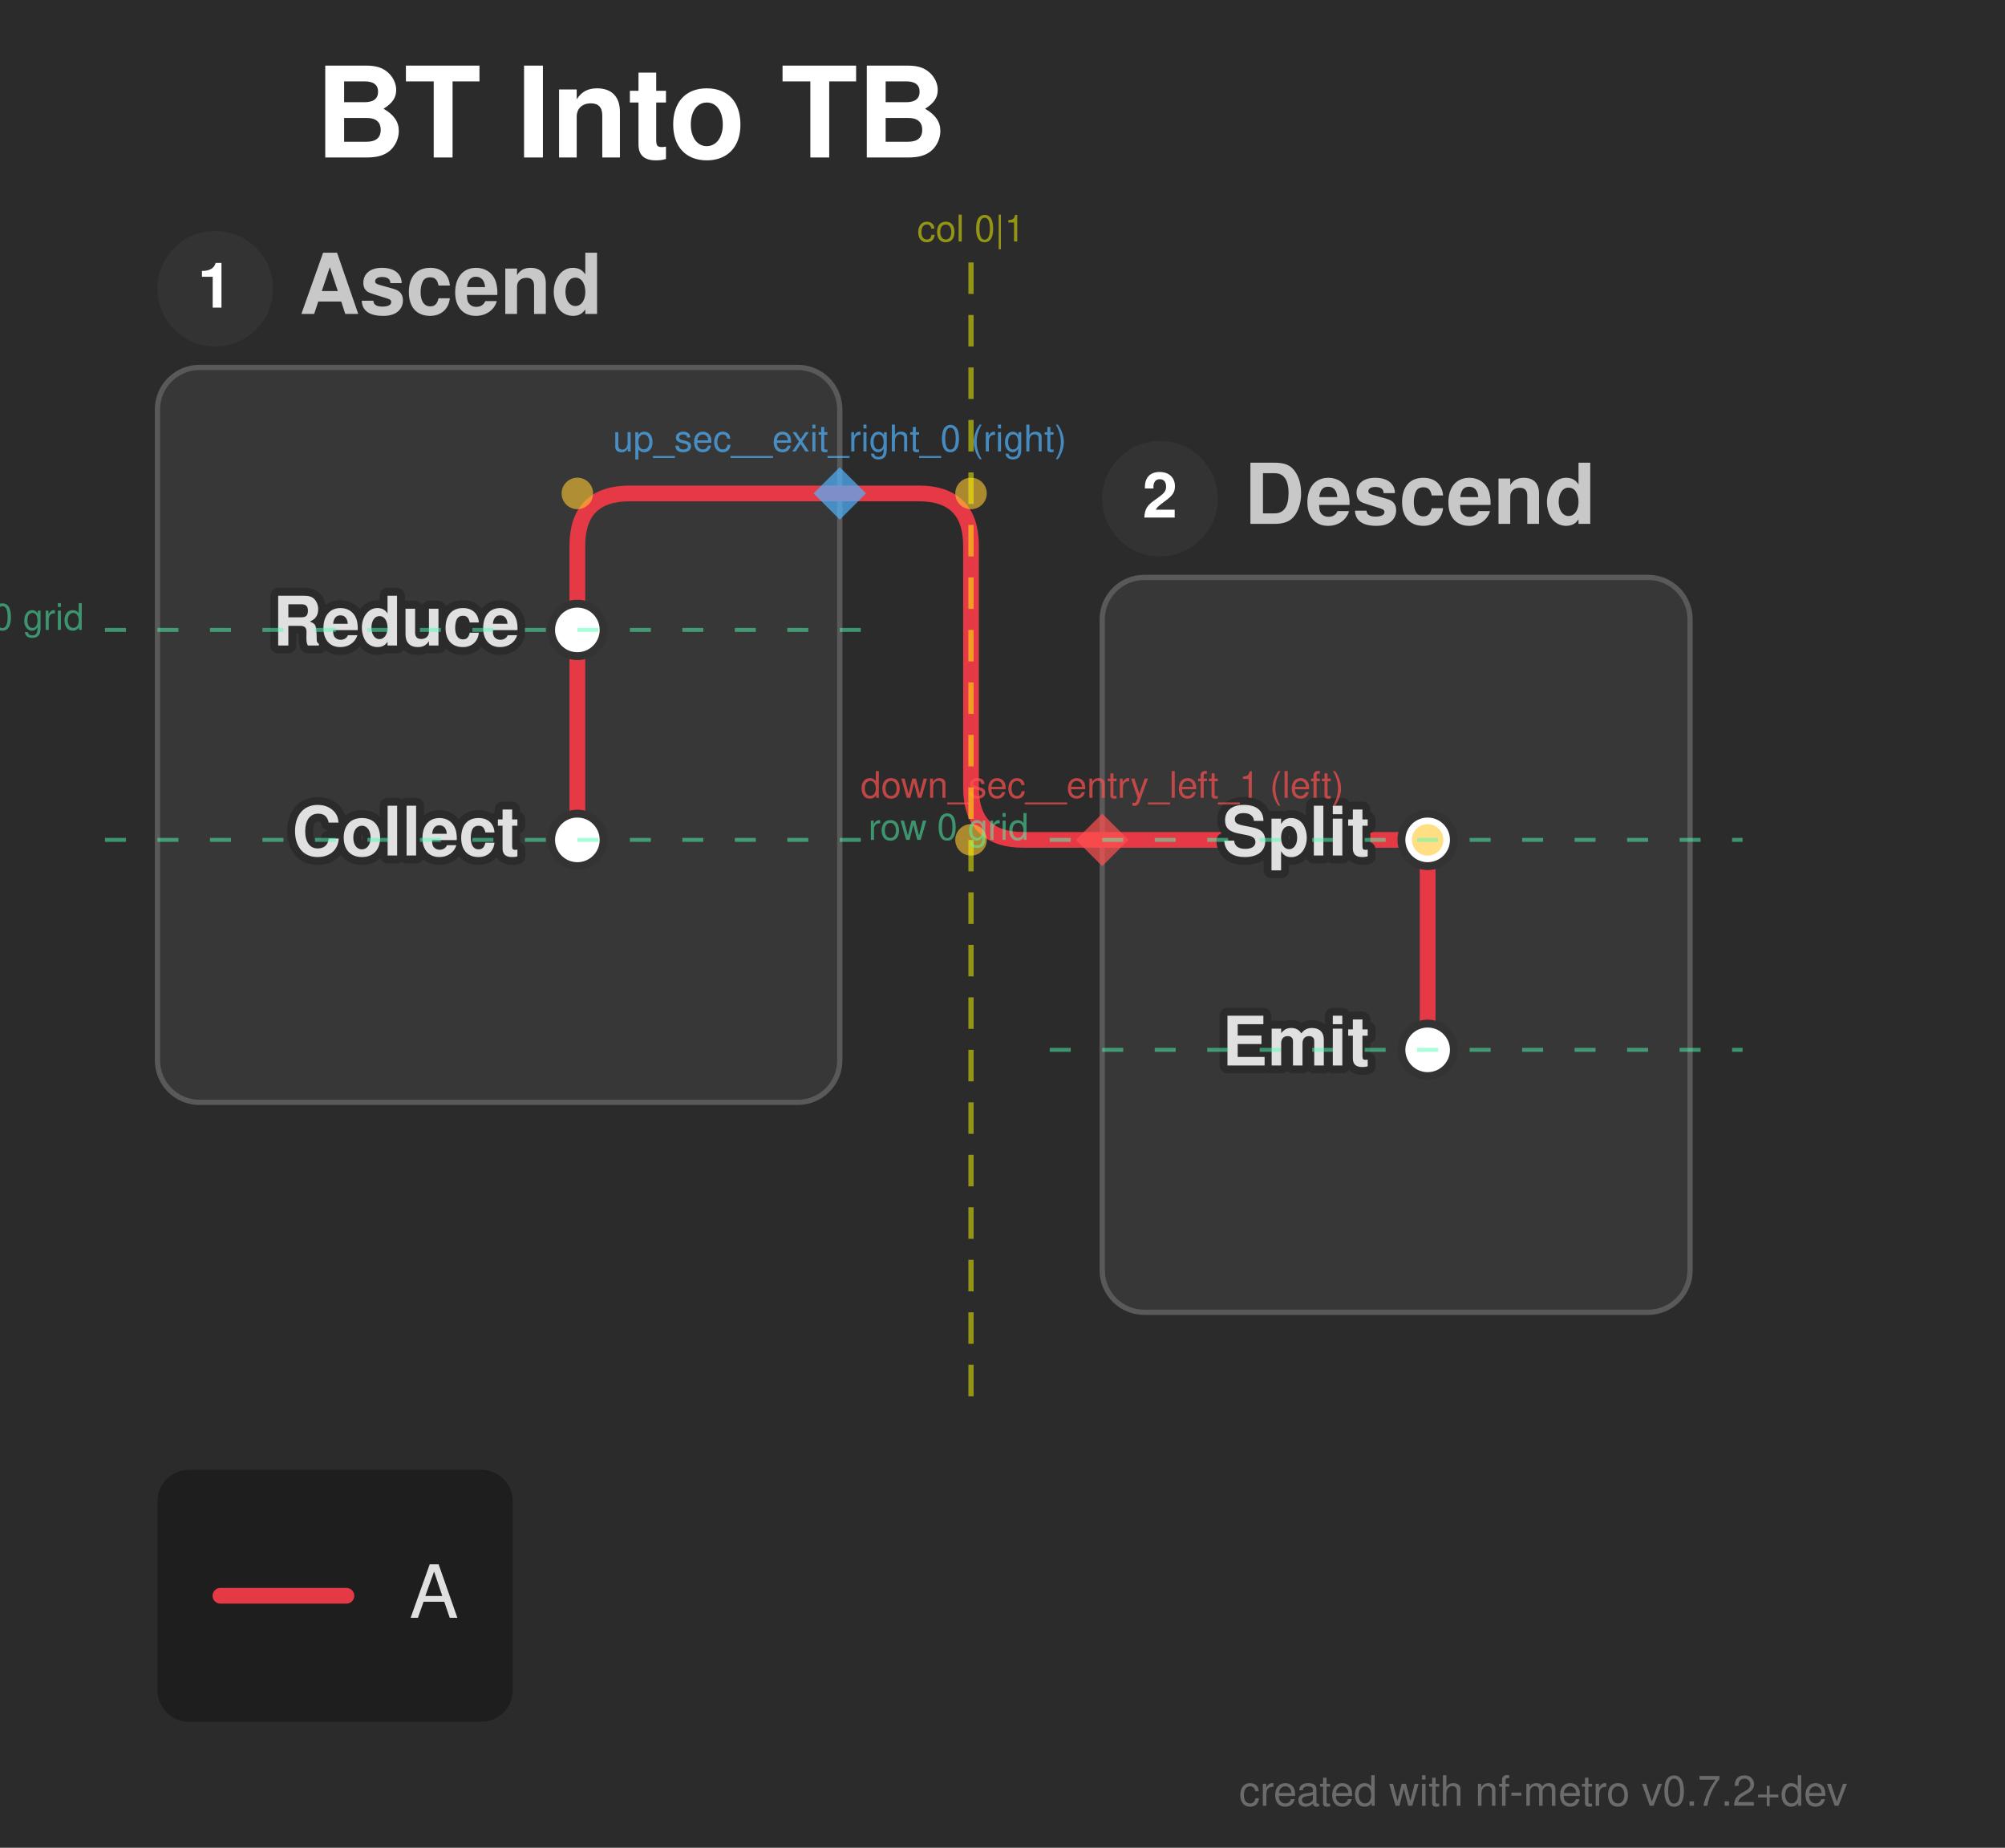
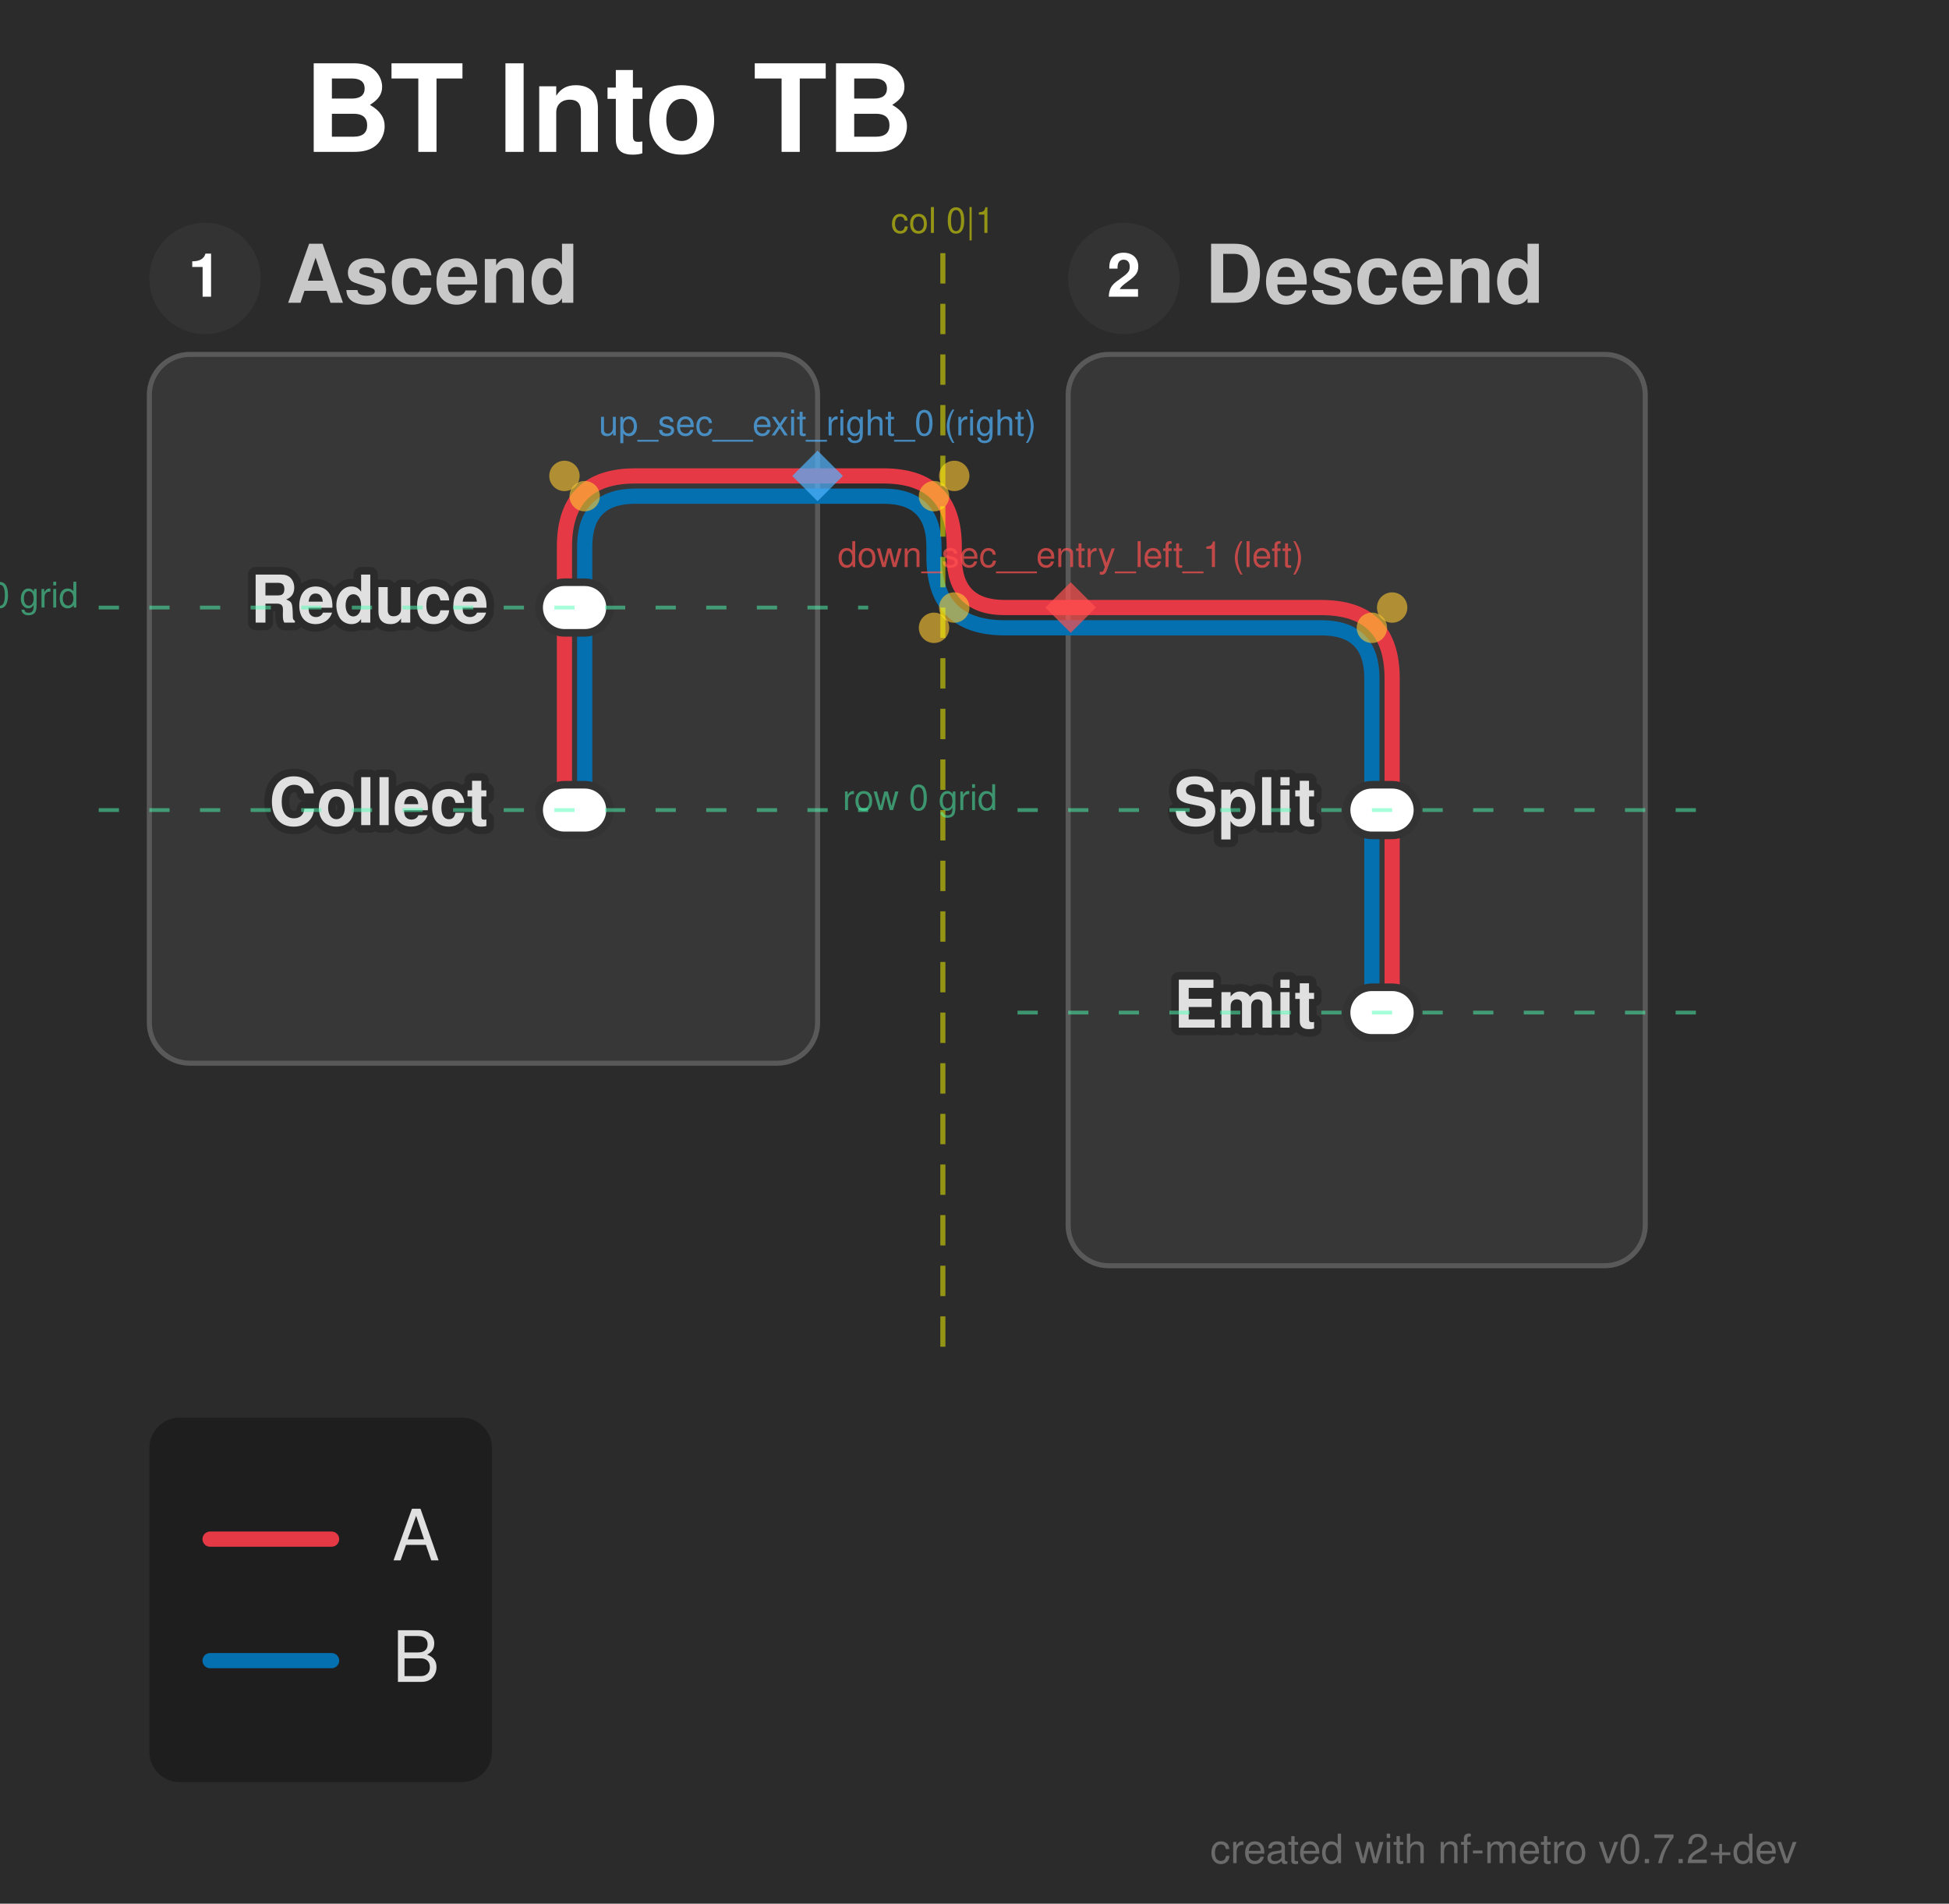
- <svg xmlns="http://www.w3.org/2000/svg" width="382" height="352" viewBox="0 0 382 352">
+ <svg xmlns="http://www.w3.org/2000/svg" width="385" height="376" viewBox="0 0 385 376">
  <defs>
</defs>
  <style>.nf-metro-bg { fill: var(--nfm-bg, #2b2b2b); }
.nf-metro-title { fill: var(--nfm-title-color, #ffffff); }
.nf-metro-station-label { fill: var(--nfm-label-color, #e0e0e0); }
.nf-metro-section-box { fill: var(--nfm-section-fill, #373737); stroke: var(--nfm-section-stroke, #595959); }
.nf-metro-section-label { fill: var(--nfm-section-label-color, #c8c8c8); }
.nf-metro-group-label { fill: var(--nfm-section-label-color, #c8c8c8); }
.nf-metro-group-underline { stroke: var(--nfm-section-label-color, #c8c8c8); }
.nf-metro-legend-bg { fill: var(--nfm-legend-bg, rgba(0, 0, 0, 0.3)); }
.nf-metro-legend-text { fill: var(--nfm-legend-text-color, #e0e0e0); }</style>
-   <rect x="0" y="0" width="382" height="352" fill="#2b2b2b" class="nf-metro-bg" />
+   <rect x="0" y="0" width="385" height="376" fill="#2b2b2b" class="nf-metro-bg" />
  <text x="60.0" y="30.0" font-size="24.0" fill="#ffffff" font-family="'Helvetica Neue', Helvetica, Arial, sans-serif" font-weight="bold" class="nf-metro-title">BT Into TB</text>
-   <rect x="30.0" y="70.0" width="130.0" height="140.0" rx="8" ry="8" fill="#373737" stroke="#595959" stroke-width="1.0" class="nf-metro-section-box" data-section-id="up_sec" data-section-lines="a" />
-   <circle cx="41.0" cy="55.0" r="11" fill="#333333" class="nf-metro-section-num-circle" data-section-id="up_sec" />
-   <text x="41.0" y="55.0" font-size="12" fill="#ffffff" font-family="'Helvetica Neue', Helvetica, Arial, sans-serif" font-weight="bold" text-anchor="middle" dy="0.3em" data-section-id="up_sec">1</text>
-   <text x="57.0" y="55.0" font-size="16.0" fill="#c8c8c8" font-family="'Helvetica Neue', Helvetica, Arial, sans-serif" font-weight="bold" dy="0.3em" class="nf-metro-section-label" data-section-id="up_sec">Ascend</text>
-   <rect x="210.0" y="110.0" width="112.0" height="140.0" rx="8" ry="8" fill="#373737" stroke="#595959" stroke-width="1.0" class="nf-metro-section-box" data-section-id="down_sec" data-section-lines="a" />
-   <circle cx="221.0" cy="95.0" r="11" fill="#333333" class="nf-metro-section-num-circle" data-section-id="down_sec" />
-   <text x="221.0" y="95.0" font-size="12" fill="#ffffff" font-family="'Helvetica Neue', Helvetica, Arial, sans-serif" font-weight="bold" text-anchor="middle" dy="0.3em" data-section-id="down_sec">2</text>
-   <text x="237.0" y="95.0" font-size="16.0" fill="#c8c8c8" font-family="'Helvetica Neue', Helvetica, Arial, sans-serif" font-weight="bold" dy="0.3em" class="nf-metro-section-label" data-section-id="down_sec">Descend</text>
-   <path d="M110.0,160.0 L110.0,120.0" stroke="#e63946" stroke-width="3.0" stroke-linecap="round" class="metro-line-a" data-line-id="a" />
-   <path d="M272.0,160.0 L272.0,200.0" stroke="#e63946" stroke-width="3.0" stroke-linecap="round" class="metro-line-a" data-line-id="a" />
-   <path d="M110.0,120.0 L110.0,104.0 Q110.0,94.0,120.0,94.0 L160.0,94.0" stroke="#e63946" stroke-width="3.0" fill="none" stroke-linecap="round" stroke-linejoin="round" class="metro-line-a" data-line-id="a" />
-   <path d="M210.0,160.0 L272.0,160.0 L272.0,160.0" stroke="#e63946" stroke-width="3.0" fill="none" stroke-linecap="round" stroke-linejoin="round" class="metro-line-a" data-line-id="a" />
-   <path d="M160.0,94.0 L175.0,94.0 Q185.0,94.0,185.0,104.0 L185.0,150.0 Q185.0,160.0,195.0,160.0 L210.0,160.0" stroke="#e63946" stroke-width="3.0" fill="none" stroke-linecap="round" stroke-linejoin="round" class="metro-line-a" data-line-id="a" />
-   <rect x="105.0" y="155.0" width="10.0" height="10.0" rx="5.0" ry="5.0" fill="#ffffff" stroke="#333333" stroke-width="1.5" class="nf-metro-station" data-station-id="u1" data-station-lines="a" data-station-label="Collect" data-section-id="up_sec" data-section-name="Ascend" />
-   <rect x="105.0" y="115.0" width="10.0" height="10.0" rx="5.0" ry="5.0" fill="#ffffff" stroke="#333333" stroke-width="1.5" class="nf-metro-station" data-station-id="u2" data-station-lines="a" data-station-label="Reduce" data-section-id="up_sec" data-section-name="Ascend" />
-   <rect x="267.0" y="155.0" width="10.0" height="10.0" rx="5.0" ry="5.0" fill="#ffffff" stroke="#333333" stroke-width="1.5" class="nf-metro-station" data-station-id="d1" data-station-lines="a" data-station-label="Split" data-section-id="down_sec" data-section-name="Descend" />
-   <rect x="267.0" y="195.0" width="10.0" height="10.0" rx="5.0" ry="5.0" fill="#ffffff" stroke="#333333" stroke-width="1.5" class="nf-metro-station" data-station-id="d2" data-station-lines="a" data-station-label="Emit" data-section-id="down_sec" data-section-name="Descend" />
-   <text x="99.0" y="160.0" font-size="13.0" fill="#2b2b2b" stroke="#2b2b2b" stroke-width="3.0" stroke-linejoin="round" font-family="'Helvetica Neue', Helvetica, Arial, sans-serif" font-weight="bold" aria-hidden="true" text-anchor="end" dominant-baseline="central">Collect</text>
-   <text x="99.0" y="160.0" font-size="13.0" fill="#e0e0e0" font-family="'Helvetica Neue', Helvetica, Arial, sans-serif" font-weight="bold" text-anchor="end" dominant-baseline="central" data-station-id="u1" class="nf-metro-station-label">Collect</text>
-   <text x="261.0" y="160.0" font-size="13.0" fill="#2b2b2b" stroke="#2b2b2b" stroke-width="3.0" stroke-linejoin="round" font-family="'Helvetica Neue', Helvetica, Arial, sans-serif" font-weight="bold" aria-hidden="true" text-anchor="end" dominant-baseline="central">Split</text>
-   <text x="261.0" y="160.0" font-size="13.0" fill="#e0e0e0" font-family="'Helvetica Neue', Helvetica, Arial, sans-serif" font-weight="bold" text-anchor="end" dominant-baseline="central" data-station-id="d1" class="nf-metro-station-label">Split</text>
-   <text x="99.0" y="120.0" font-size="13.0" fill="#2b2b2b" stroke="#2b2b2b" stroke-width="3.0" stroke-linejoin="round" font-family="'Helvetica Neue', Helvetica, Arial, sans-serif" font-weight="bold" aria-hidden="true" text-anchor="end" dominant-baseline="central">Reduce</text>
-   <text x="99.0" y="120.0" font-size="13.0" fill="#e0e0e0" font-family="'Helvetica Neue', Helvetica, Arial, sans-serif" font-weight="bold" text-anchor="end" dominant-baseline="central" data-station-id="u2" class="nf-metro-station-label">Reduce</text>
-   <text x="261.0" y="200.0" font-size="13.0" fill="#2b2b2b" stroke="#2b2b2b" stroke-width="3.0" stroke-linejoin="round" font-family="'Helvetica Neue', Helvetica, Arial, sans-serif" font-weight="bold" aria-hidden="true" text-anchor="end" dominant-baseline="central">Emit</text>
-   <text x="261.0" y="200.0" font-size="13.0" fill="#e0e0e0" font-family="'Helvetica Neue', Helvetica, Arial, sans-serif" font-weight="bold" text-anchor="end" dominant-baseline="central" data-station-id="d2" class="nf-metro-station-label">Emit</text>
-   <circle cx="110.0" cy="94.0" r="3.0" fill="rgba(255, 200, 50, 0.6)" />
-   <circle cx="272.0" cy="160.0" r="3.0" fill="rgba(255, 200, 50, 0.6)" />
-   <circle cx="185.0" cy="94.0" r="3.0" fill="rgba(255, 200, 50, 0.6)" />
-   <circle cx="185.0" cy="160.0" r="3.0" fill="rgba(255, 200, 50, 0.6)" />
-   <path d="M160.0,89.0 L165.0,94.0 L160.0,99.0 L155.0,94.0 Z" fill="rgba(80, 180, 255, 0.7)" stroke="none" />
-   <text x="160.0" y="86.0" font-size="7" fill="rgba(80, 180, 255, 0.7)" font-family="'Helvetica Neue', Helvetica, Arial, sans-serif" text-anchor="middle" dominant-baseline="auto">up_sec__exit_right_0 (right)</text>
-   <path d="M210.0,155.0 L215.0,160.0 L210.0,165.0 L205.0,160.0 Z" fill="rgba(255, 80, 80, 0.7)" stroke="none" />
-   <text x="210.0" y="152.0" font-size="7" fill="rgba(255, 80, 80, 0.7)" font-family="'Helvetica Neue', Helvetica, Arial, sans-serif" text-anchor="middle" dominant-baseline="auto">down_sec__entry_left_1 (left)</text>
-   <path d="M185.0,50.0 L185.0,270.0" stroke="rgba(255, 255, 0, 0.5)" stroke-width="1" stroke-dasharray="6,4" />
-   <text x="185.0" y="46.0" font-size="7" fill="rgba(255, 255, 0, 0.5)" font-family="'Helvetica Neue', Helvetica, Arial, sans-serif" text-anchor="middle">col 0|1</text>
-   <path d="M20.0,120.0 L170.0,120.0" stroke="rgba(80, 255, 180, 0.5)" stroke-width="0.75" stroke-dasharray="4,6" />
-   <text x="16.0" y="120.0" font-size="7" fill="rgba(80, 255, 180, 0.5)" font-family="'Helvetica Neue', Helvetica, Arial, sans-serif" text-anchor="end">row 0 grid</text>
-   <path d="M20.0,160.0 L170.0,160.0" stroke="rgba(80, 255, 180, 0.5)" stroke-width="0.75" stroke-dasharray="4,6" />
-   <path d="M200.0,160.0 L332.0,160.0" stroke="rgba(80, 255, 180, 0.5)" stroke-width="0.75" stroke-dasharray="4,6" />
-   <text x="196.0" y="160.0" font-size="7" fill="rgba(80, 255, 180, 0.5)" font-family="'Helvetica Neue', Helvetica, Arial, sans-serif" text-anchor="end">row 0 grid</text>
-   <path d="M200.0,200.0 L332.0,200.0" stroke="rgba(80, 255, 180, 0.5)" stroke-width="0.75" stroke-dasharray="4,6" />
-   <rect x="30.0" y="280.0" width="67.7" height="48.0" rx="6" ry="6" fill="rgba(0, 0, 0, 0.3)" class="nf-metro-legend-bg" />
-   <path d="M42.0,304.0 L66.0,304.0" stroke="#e63946" stroke-width="3.0" stroke-linecap="round" />
-   <text x="78.0" y="304.0" font-size="14.0" fill="#e0e0e0" font-family="'Helvetica Neue', Helvetica, Arial, sans-serif" dy="0.3em" class="nf-metro-legend-text">A</text>
-   <text x="352.0" y="344.0" font-size="8" fill="rgba(150, 150, 150, 0.6)" font-family="'Helvetica Neue', Helvetica, Arial, sans-serif" text-anchor="end">created with nf-metro v0.7.2+dev</text>
+   <rect x="29.5" y="70.0" width="132.0" height="140.0" rx="8" ry="8" fill="#373737" stroke="#595959" stroke-width="1.0" class="nf-metro-section-box" data-section-id="up_sec" data-section-lines="a,b" />
+   <circle cx="40.5" cy="55.0" r="11" fill="#333333" class="nf-metro-section-num-circle" data-section-id="up_sec" />
+   <text x="40.5" y="55.0" font-size="12" fill="#ffffff" font-family="'Helvetica Neue', Helvetica, Arial, sans-serif" font-weight="bold" text-anchor="middle" dy="0.3em" data-section-id="up_sec">1</text>
+   <text x="56.5" y="55.0" font-size="16.0" fill="#c8c8c8" font-family="'Helvetica Neue', Helvetica, Arial, sans-serif" font-weight="bold" dy="0.3em" class="nf-metro-section-label" data-section-id="up_sec">Ascend</text>
+   <rect x="211.0" y="70.0" width="114.0" height="180.0" rx="8" ry="8" fill="#373737" stroke="#595959" stroke-width="1.0" class="nf-metro-section-box" data-section-id="down_sec" data-section-lines="a,b" />
+   <circle cx="222.0" cy="55.0" r="11" fill="#333333" class="nf-metro-section-num-circle" data-section-id="down_sec" />
+   <text x="222.0" y="55.0" font-size="12" fill="#ffffff" font-family="'Helvetica Neue', Helvetica, Arial, sans-serif" font-weight="bold" text-anchor="middle" dy="0.3em" data-section-id="down_sec">2</text>
+   <text x="238.0" y="55.0" font-size="16.0" fill="#c8c8c8" font-family="'Helvetica Neue', Helvetica, Arial, sans-serif" font-weight="bold" dy="0.3em" class="nf-metro-section-label" data-section-id="down_sec">Descend</text>
+   <path d="M115.5,160.0 L115.5,120.0" stroke="#0570b0" stroke-width="3.0" stroke-linecap="round" class="metro-line-b" data-line-id="b" />
+   <path d="M271.0,160.0 L271.0,200.0" stroke="#0570b0" stroke-width="3.0" stroke-linecap="round" class="metro-line-b" data-line-id="b" />
+   <path d="M115.5,120.0 L115.5,108.0 Q115.5,98.0,125.5,98.0 L161.5,98.0" stroke="#0570b0" stroke-width="3.0" fill="none" stroke-linecap="round" stroke-linejoin="round" class="metro-line-b" data-line-id="b" />
+   <path d="M211.5,124.0 L261.0,124.0 Q271.0,124.0,271.0,134.0 L271.0,160.0" stroke="#0570b0" stroke-width="3.0" fill="none" stroke-linecap="round" stroke-linejoin="round" class="metro-line-b" data-line-id="b" />
+   <path d="M161.5,98.0 L174.5,98.0 Q184.5,98.0,184.5,108.0 L184.5,110.0 Q184.5,124.0,198.5,124.0 L211.5,124.0" stroke="#0570b0" stroke-width="3.0" fill="none" stroke-linecap="round" stroke-linejoin="round" class="metro-line-b" data-line-id="b" />
+   <path d="M111.5,160.0 L111.5,120.0" stroke="#e63946" stroke-width="3.0" stroke-linecap="round" class="metro-line-a" data-line-id="a" />
+   <path d="M275.0,160.0 L275.0,200.0" stroke="#e63946" stroke-width="3.0" stroke-linecap="round" class="metro-line-a" data-line-id="a" />
+   <path d="M111.5,120.0 L111.5,108.0 Q111.5,94.0,125.5,94.0 L161.5,94.0" stroke="#e63946" stroke-width="3.0" fill="none" stroke-linecap="round" stroke-linejoin="round" class="metro-line-a" data-line-id="a" />
+   <path d="M211.5,120.0 L261.0,120.0 Q275.0,120.0,275.0,134.0 L275.0,160.0" stroke="#e63946" stroke-width="3.0" fill="none" stroke-linecap="round" stroke-linejoin="round" class="metro-line-a" data-line-id="a" />
+   <path d="M161.5,94.0 L174.5,94.0 Q188.5,94.0,188.5,108.0 L188.5,110.0 Q188.5,120.0,198.5,120.0 L211.5,120.0" stroke="#e63946" stroke-width="3.0" fill="none" stroke-linecap="round" stroke-linejoin="round" class="metro-line-a" data-line-id="a" />
+   <rect x="106.5" y="155.0" width="14.0" height="10.0" rx="5.0" ry="5.0" fill="#ffffff" stroke="#333333" stroke-width="1.5" class="nf-metro-station" data-station-id="u1" data-station-lines="a,b" data-station-label="Collect" data-section-id="up_sec" data-section-name="Ascend" />
+   <rect x="106.5" y="115.0" width="14.0" height="10.0" rx="5.0" ry="5.0" fill="#ffffff" stroke="#333333" stroke-width="1.5" class="nf-metro-station" data-station-id="u2" data-station-lines="a,b" data-station-label="Reduce" data-section-id="up_sec" data-section-name="Ascend" />
+   <rect x="266.0" y="155.0" width="14.0" height="10.0" rx="5.0" ry="5.0" fill="#ffffff" stroke="#333333" stroke-width="1.5" class="nf-metro-station" data-station-id="d1" data-station-lines="a,b" data-station-label="Split" data-section-id="down_sec" data-section-name="Descend" />
+   <rect x="266.0" y="195.0" width="14.0" height="10.0" rx="5.0" ry="5.0" fill="#ffffff" stroke="#333333" stroke-width="1.5" class="nf-metro-station" data-station-id="d2" data-station-lines="a,b" data-station-label="Emit" data-section-id="down_sec" data-section-name="Descend" />
+   <text x="96.5" y="160.0" font-size="13.0" fill="#2b2b2b" stroke="#2b2b2b" stroke-width="3.0" stroke-linejoin="round" font-family="'Helvetica Neue', Helvetica, Arial, sans-serif" font-weight="bold" aria-hidden="true" text-anchor="end" dominant-baseline="central">Collect</text>
+   <text x="96.5" y="160.0" font-size="13.0" fill="#e0e0e0" font-family="'Helvetica Neue', Helvetica, Arial, sans-serif" font-weight="bold" text-anchor="end" dominant-baseline="central" data-station-id="u1" class="nf-metro-station-label">Collect</text>
+   <text x="260.0" y="160.0" font-size="13.0" fill="#2b2b2b" stroke="#2b2b2b" stroke-width="3.0" stroke-linejoin="round" font-family="'Helvetica Neue', Helvetica, Arial, sans-serif" font-weight="bold" aria-hidden="true" text-anchor="end" dominant-baseline="central">Split</text>
+   <text x="260.0" y="160.0" font-size="13.0" fill="#e0e0e0" font-family="'Helvetica Neue', Helvetica, Arial, sans-serif" font-weight="bold" text-anchor="end" dominant-baseline="central" data-station-id="d1" class="nf-metro-station-label">Split</text>
+   <text x="96.5" y="120.0" font-size="13.0" fill="#2b2b2b" stroke="#2b2b2b" stroke-width="3.0" stroke-linejoin="round" font-family="'Helvetica Neue', Helvetica, Arial, sans-serif" font-weight="bold" aria-hidden="true" text-anchor="end" dominant-baseline="central">Reduce</text>
+   <text x="96.5" y="120.0" font-size="13.0" fill="#e0e0e0" font-family="'Helvetica Neue', Helvetica, Arial, sans-serif" font-weight="bold" text-anchor="end" dominant-baseline="central" data-station-id="u2" class="nf-metro-station-label">Reduce</text>
+   <text x="260.0" y="200.0" font-size="13.0" fill="#2b2b2b" stroke="#2b2b2b" stroke-width="3.0" stroke-linejoin="round" font-family="'Helvetica Neue', Helvetica, Arial, sans-serif" font-weight="bold" aria-hidden="true" text-anchor="end" dominant-baseline="central">Emit</text>
+   <text x="260.0" y="200.0" font-size="13.0" fill="#e0e0e0" font-family="'Helvetica Neue', Helvetica, Arial, sans-serif" font-weight="bold" text-anchor="end" dominant-baseline="central" data-station-id="d2" class="nf-metro-station-label">Emit</text>
+   <circle cx="111.5" cy="94.0" r="3.0" fill="rgba(255, 200, 50, 0.6)" />
+   <circle cx="275.0" cy="120.0" r="3.0" fill="rgba(255, 200, 50, 0.6)" />
+   <circle cx="115.5" cy="98.0" r="3.0" fill="rgba(255, 200, 50, 0.6)" />
+   <circle cx="271.0" cy="124.0" r="3.0" fill="rgba(255, 200, 50, 0.6)" />
+   <circle cx="188.5" cy="94.0" r="3.0" fill="rgba(255, 200, 50, 0.6)" />
+   <circle cx="188.5" cy="120.0" r="3.0" fill="rgba(255, 200, 50, 0.6)" />
+   <circle cx="184.5" cy="98.0" r="3.0" fill="rgba(255, 200, 50, 0.6)" />
+   <circle cx="184.5" cy="124.0" r="3.0" fill="rgba(255, 200, 50, 0.6)" />
+   <path d="M161.5,89.0 L166.5,94.0 L161.5,99.0 L156.5,94.0 Z" fill="rgba(80, 180, 255, 0.7)" stroke="none" />
+   <text x="161.5" y="86.0" font-size="7" fill="rgba(80, 180, 255, 0.7)" font-family="'Helvetica Neue', Helvetica, Arial, sans-serif" text-anchor="middle" dominant-baseline="auto">up_sec__exit_right_0 (right)</text>
+   <path d="M211.5,115.0 L216.5,120.0 L211.5,125.0 L206.5,120.0 Z" fill="rgba(255, 80, 80, 0.7)" stroke="none" />
+   <text x="211.5" y="112.0" font-size="7" fill="rgba(255, 80, 80, 0.7)" font-family="'Helvetica Neue', Helvetica, Arial, sans-serif" text-anchor="middle" dominant-baseline="auto">down_sec__entry_left_1 (left)</text>
+   <path d="M186.25,50.0 L186.25,270.0" stroke="rgba(255, 255, 0, 0.5)" stroke-width="1" stroke-dasharray="6,4" />
+   <text x="186.25" y="46.0" font-size="7" fill="rgba(255, 255, 0, 0.5)" font-family="'Helvetica Neue', Helvetica, Arial, sans-serif" text-anchor="middle">col 0|1</text>
+   <path d="M19.5,120.0 L171.5,120.0" stroke="rgba(80, 255, 180, 0.5)" stroke-width="0.75" stroke-dasharray="4,6" />
+   <text x="15.5" y="120.0" font-size="7" fill="rgba(80, 255, 180, 0.5)" font-family="'Helvetica Neue', Helvetica, Arial, sans-serif" text-anchor="end">row 0 grid</text>
+   <path d="M19.5,160.0 L171.5,160.0" stroke="rgba(80, 255, 180, 0.5)" stroke-width="0.75" stroke-dasharray="4,6" />
+   <path d="M201.0,160.0 L335.0,160.0" stroke="rgba(80, 255, 180, 0.5)" stroke-width="0.75" stroke-dasharray="4,6" />
+   <text x="197.0" y="160.0" font-size="7" fill="rgba(80, 255, 180, 0.5)" font-family="'Helvetica Neue', Helvetica, Arial, sans-serif" text-anchor="end">row 0 grid</text>
+   <path d="M201.0,200.0 L335.0,200.0" stroke="rgba(80, 255, 180, 0.5)" stroke-width="0.75" stroke-dasharray="4,6" />
+   <rect x="29.5" y="280.0" width="67.7" height="72.0" rx="6" ry="6" fill="rgba(0, 0, 0, 0.3)" class="nf-metro-legend-bg" />
+   <path d="M41.5,304.0 L65.5,304.0" stroke="#e63946" stroke-width="3.0" stroke-linecap="round" />
+   <text x="77.5" y="304.0" font-size="14.0" fill="#e0e0e0" font-family="'Helvetica Neue', Helvetica, Arial, sans-serif" dy="0.3em" class="nf-metro-legend-text">A</text>
+   <path d="M41.5,328.0 L65.5,328.0" stroke="#0570b0" stroke-width="3.0" stroke-linecap="round" />
+   <text x="77.5" y="328.0" font-size="14.0" fill="#e0e0e0" font-family="'Helvetica Neue', Helvetica, Arial, sans-serif" dy="0.3em" class="nf-metro-legend-text">B</text>
+   <text x="355.0" y="368.0" font-size="8" fill="rgba(150, 150, 150, 0.6)" font-family="'Helvetica Neue', Helvetica, Arial, sans-serif" text-anchor="end">created with nf-metro v0.7.2+dev</text>
</svg>
